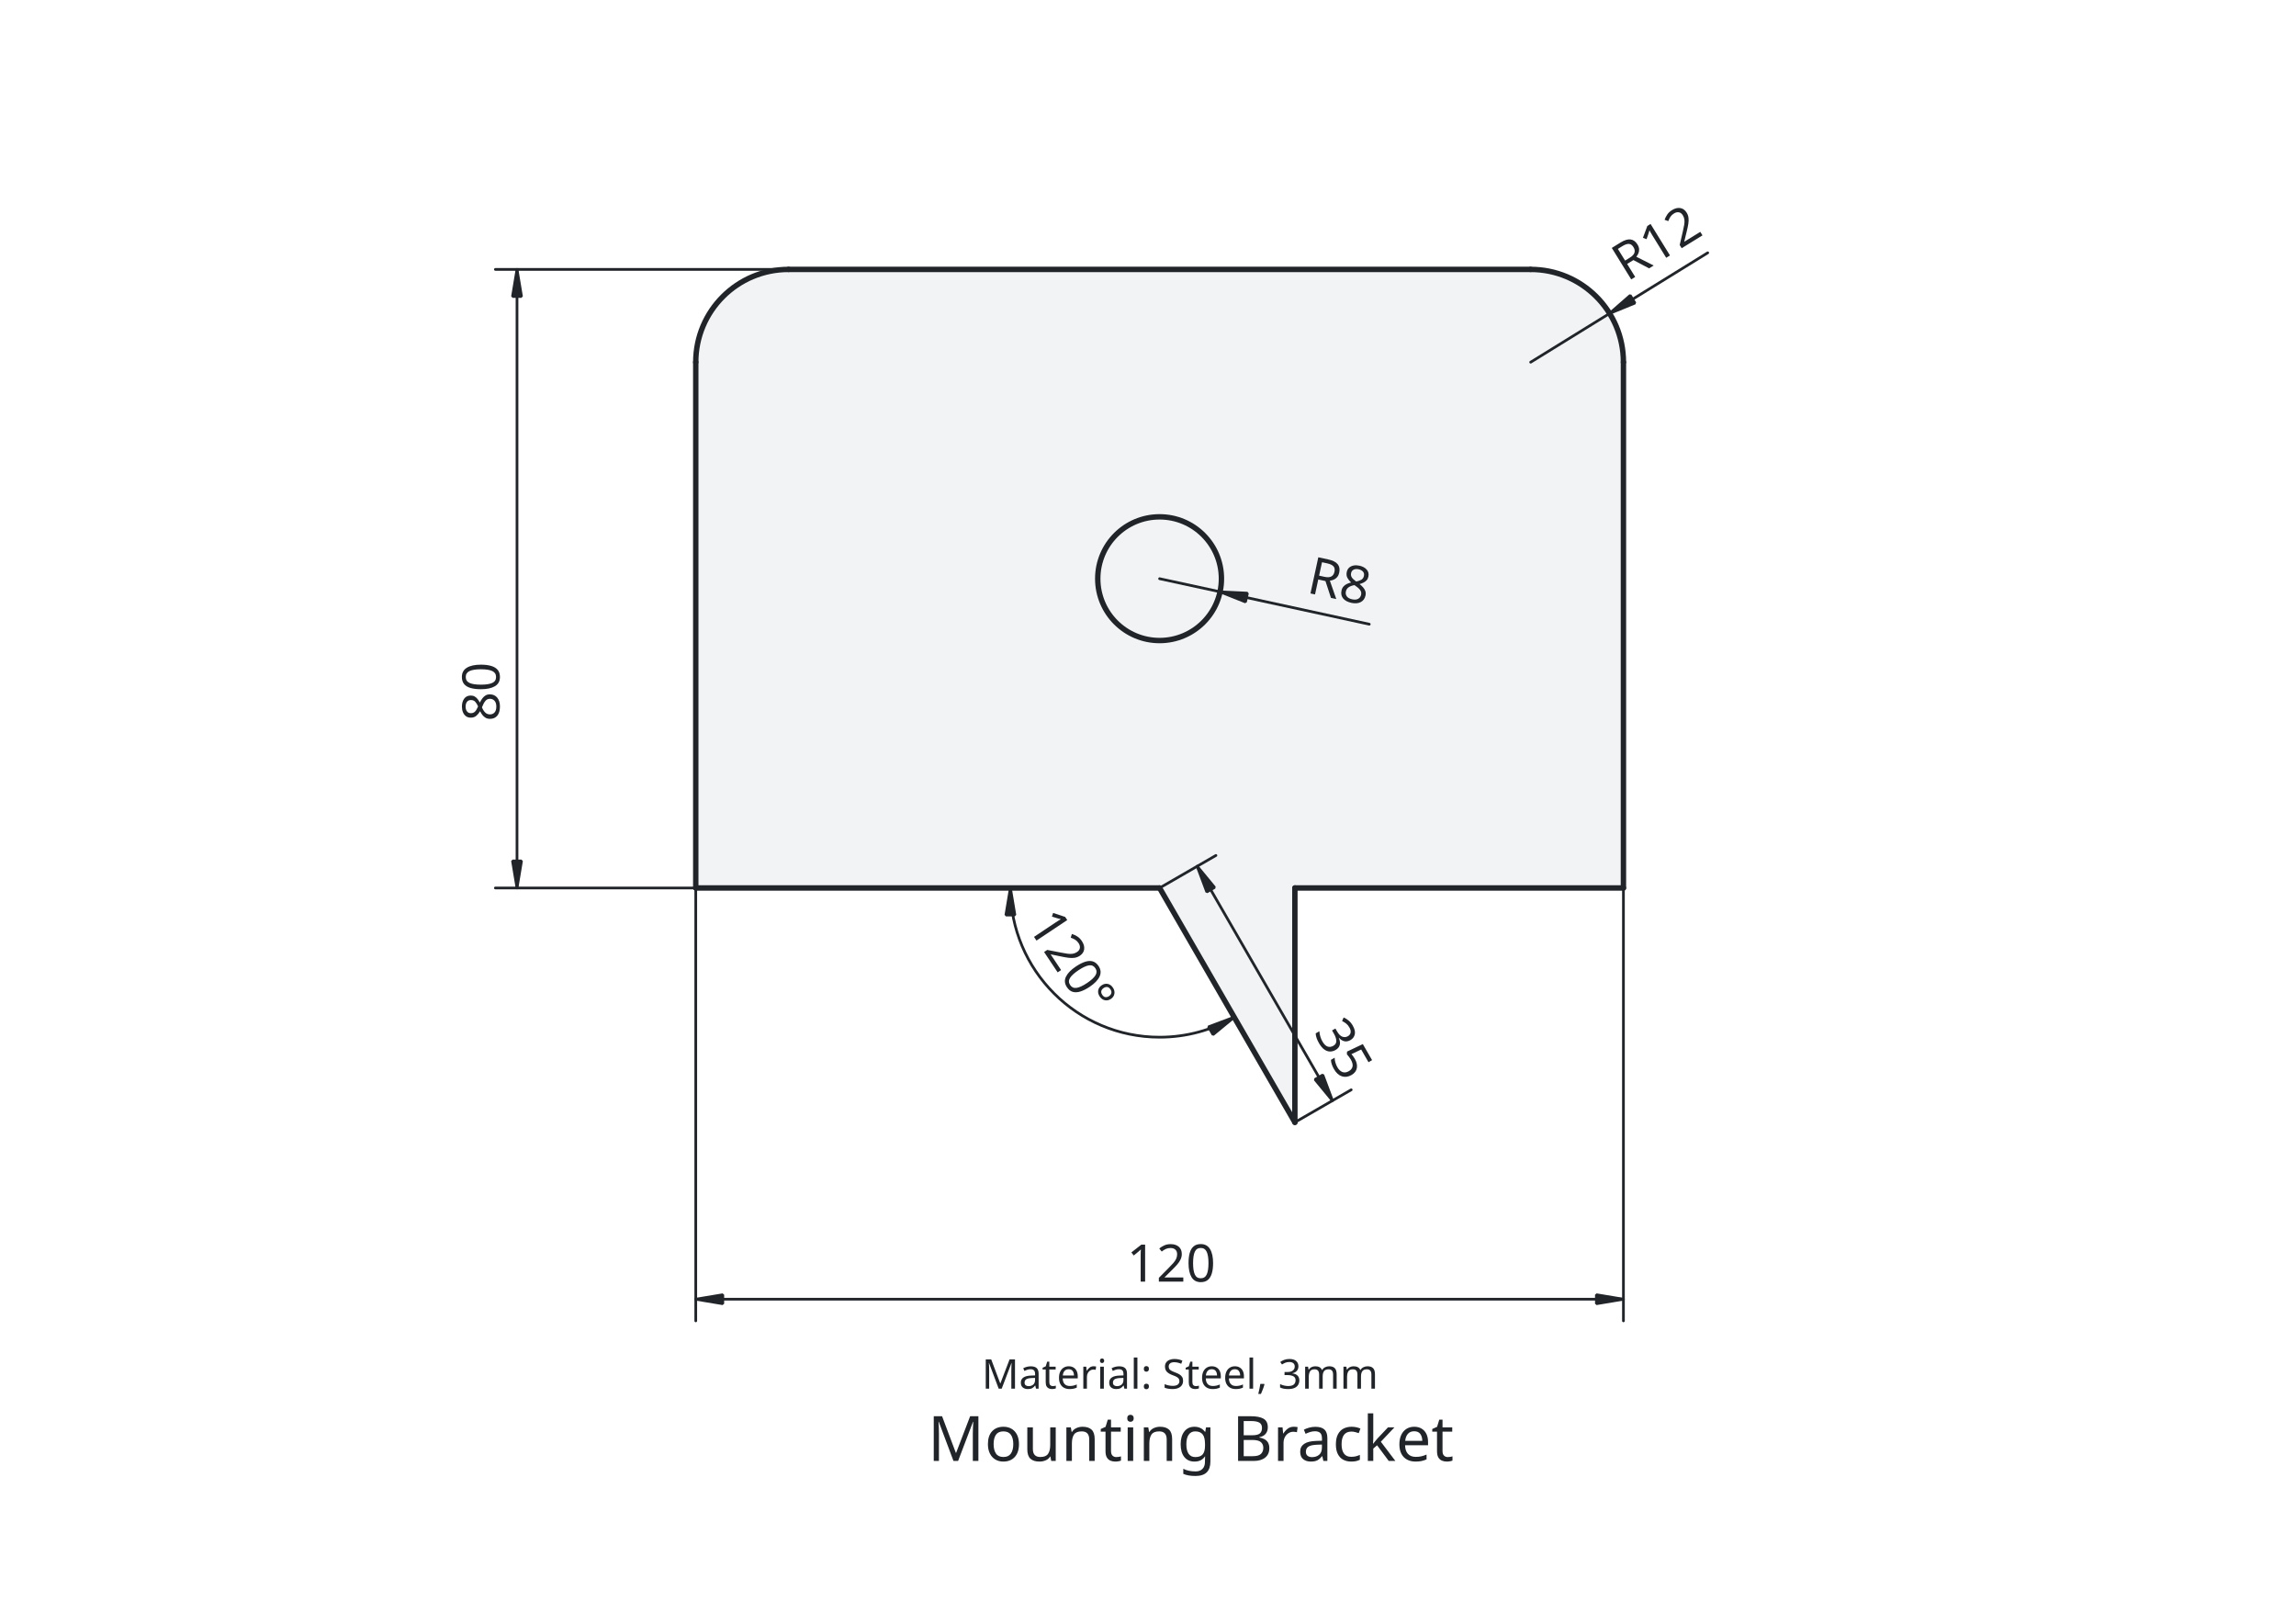
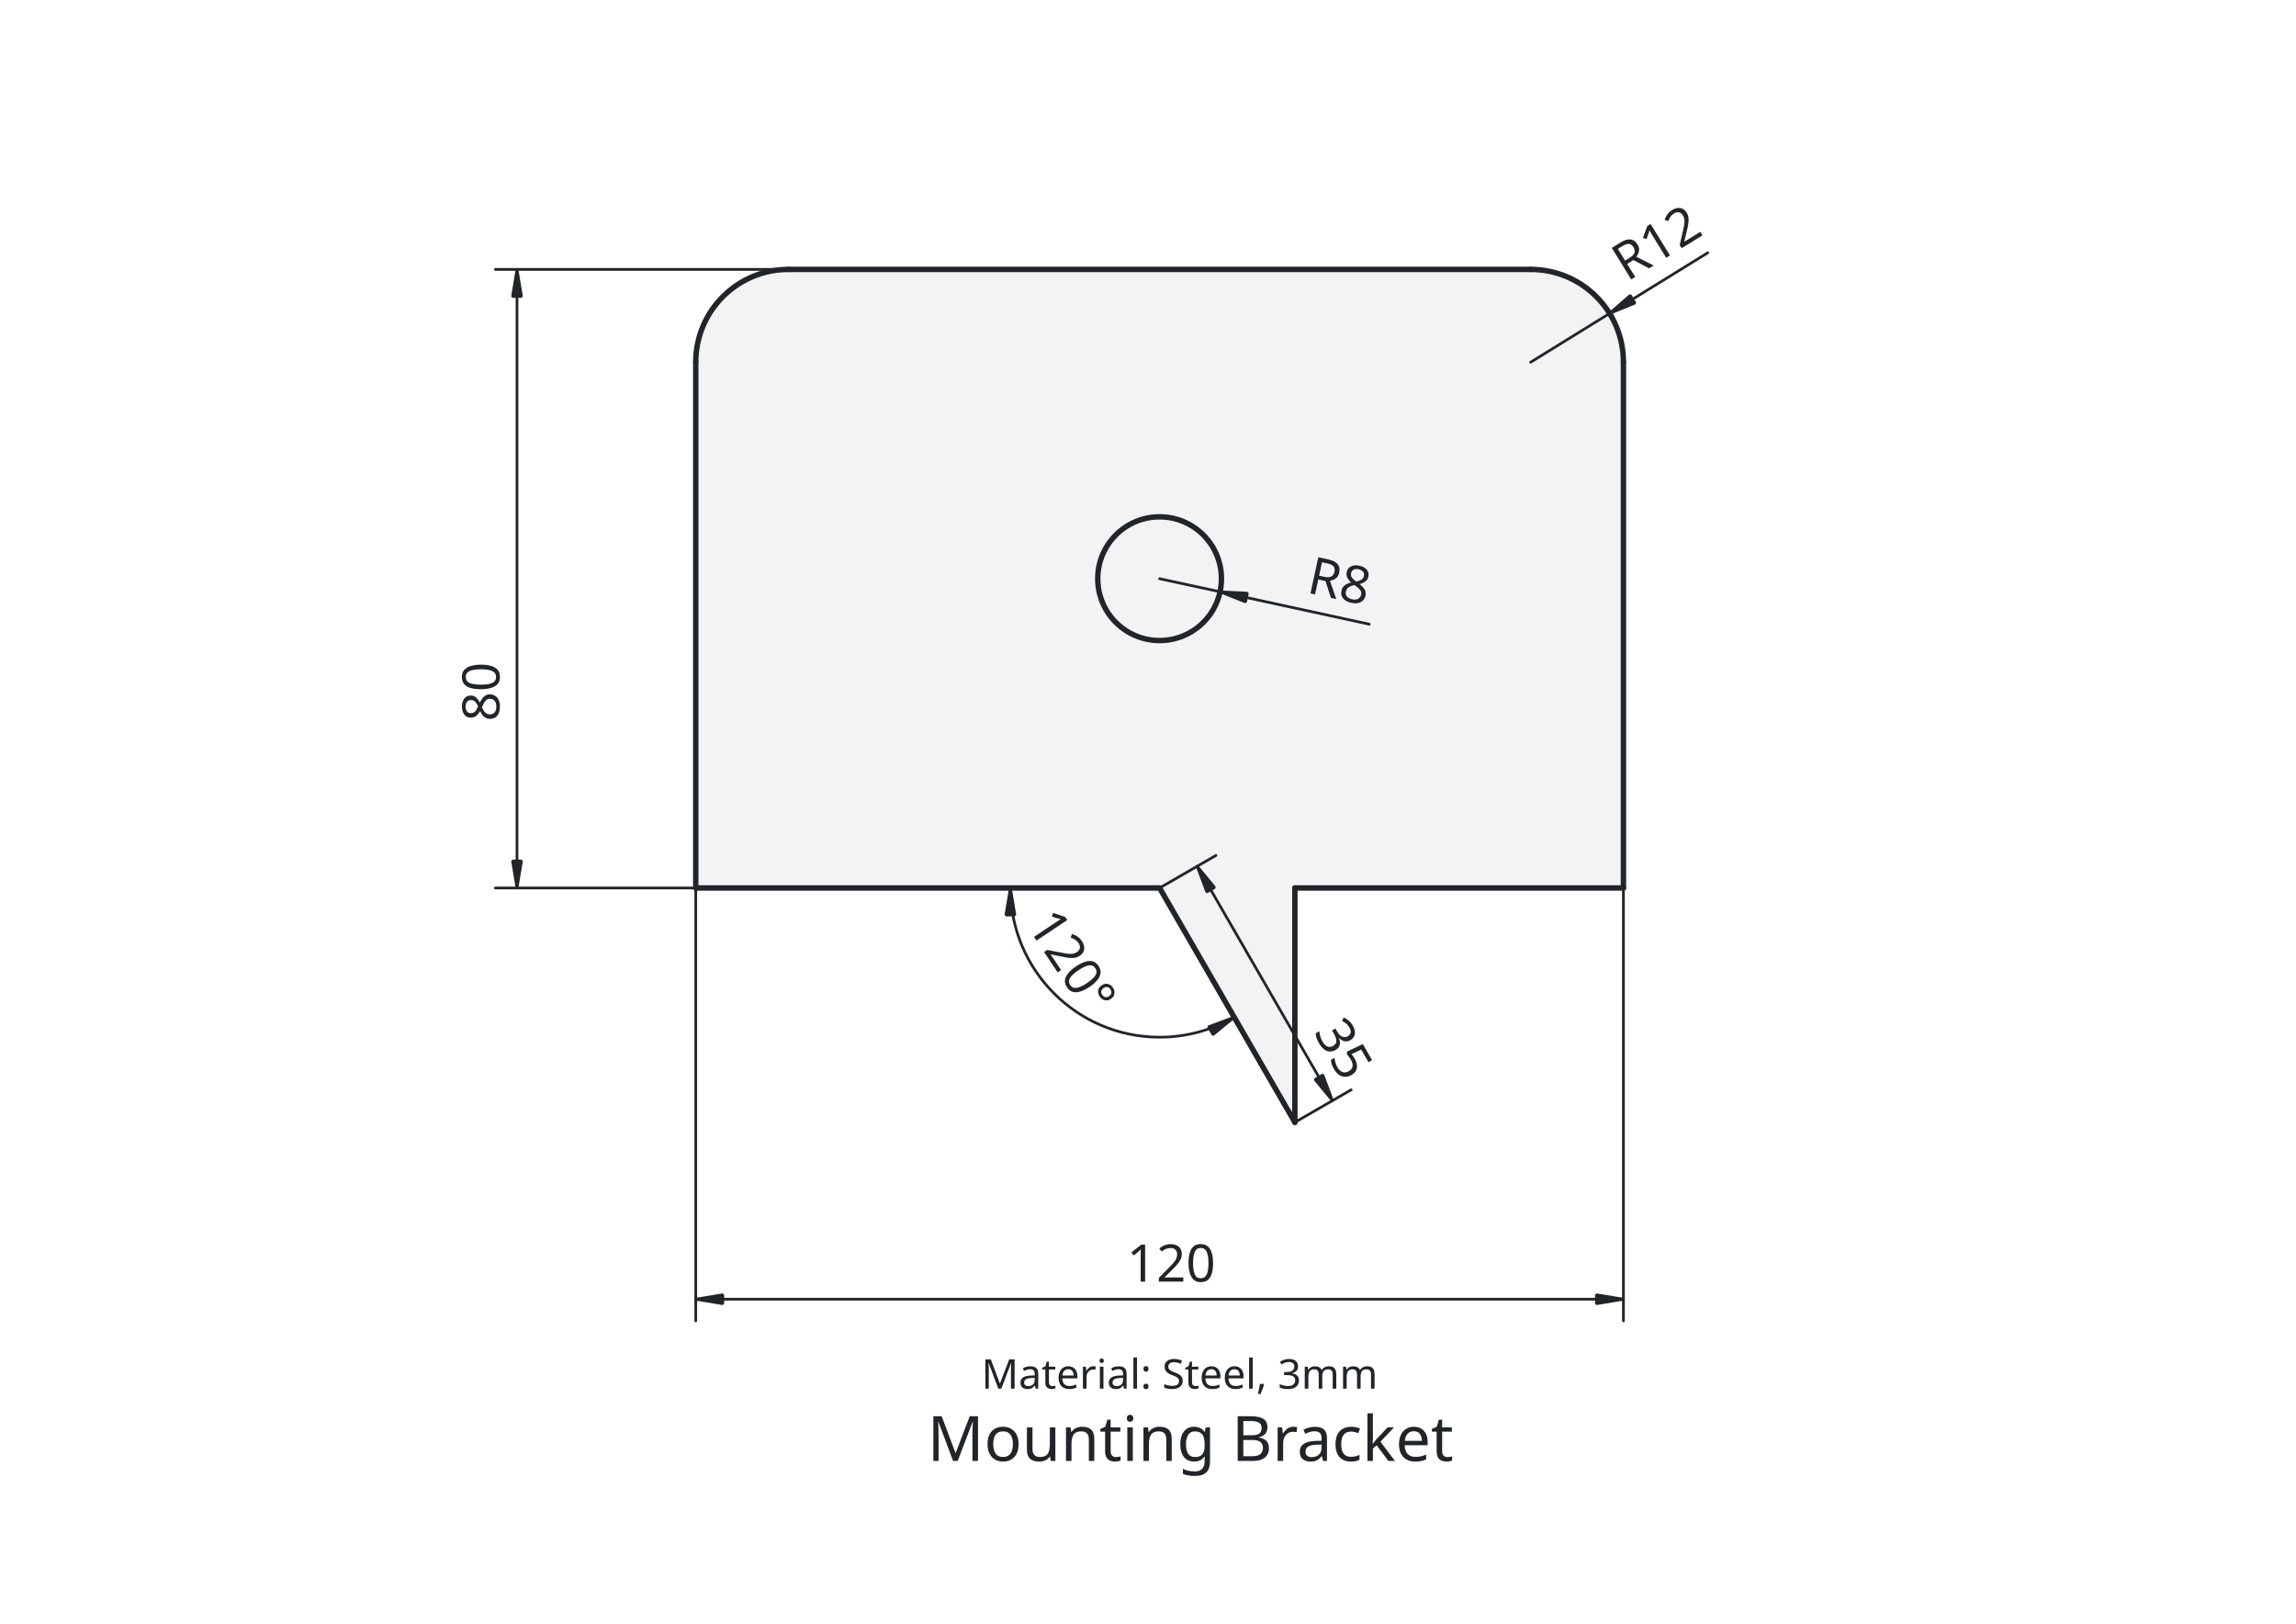
<svg xmlns="http://www.w3.org/2000/svg" baseProfile="tiny" height="210mm" version="1.2" viewBox="0 0 2970 2100" width="297mm">
  <defs />
  <g id="Page">
    <g id="A4_Landscape_blank.svg" style="stroke: none;" transform="scale(10, 10)">
   </g>
    <g fill="none" fill-rule="evenodd" id="DrawingContent" stroke="black" stroke-linecap="square" stroke-linejoin="bevel" stroke-width="1">
      <g fill="#f1f3f5" fill-opacity="1" font-family="Sans Serif" font-size="31.75" font-style="normal" font-weight="400" stroke="none" transform="matrix(1,0,0,1,1500,900)">
        <path d="M600,248.446 L600,-431.554 C600,-497.829 546.274,-551.554 480,-551.554 L-480,-551.554 C-546.274,-551.554 -600,-497.829 -600,-431.554 L-600,248.446 L0,248.446 L175,551.554 L175,248.446 L600,248.446" fill-rule="evenodd" vector-effect="non-scaling-stroke" />
      </g>
      <g fill="#f1f3f5" fill-opacity="1" font-family="Sans Serif" font-size="31.75" font-style="normal" font-weight="400" stroke="none" transform="matrix(1,0,0,1,1500,900)">
        <path d="M80,-151.554 C80,-107.372 44.183,-71.554 0,-71.554 C-44.183,-71.554 -80,-107.372 -80,-151.554 C-80,-195.737 -44.183,-231.554 0,-231.554 C44.183,-231.554 80,-195.737 80,-151.554 " fill-rule="evenodd" vector-effect="non-scaling-stroke" />
      </g>
      <g fill="none" font-family="Sans Serif" font-size="31.75" font-style="normal" font-weight="400" stroke="#212529" stroke-linecap="round" stroke-linejoin="bevel" stroke-opacity="1" stroke-width="7" transform="matrix(1,0,0,1,1500,900)">
        <path d="M-600,248.446 L0,248.446" fill-rule="evenodd" vector-effect="none" />
      </g>
      <g fill="none" font-family="Sans Serif" font-size="31.75" font-style="normal" font-weight="400" stroke="#212529" stroke-linecap="round" stroke-linejoin="bevel" stroke-opacity="1" stroke-width="7" transform="matrix(1,0,0,1,1500,900)">
        <path d="M-600,-431.554 L-600,248.446" fill-rule="evenodd" vector-effect="none" />
      </g>
      <g fill="none" font-family="Sans Serif" font-size="31.75" font-style="normal" font-weight="400" stroke="#212529" stroke-linecap="round" stroke-linejoin="bevel" stroke-opacity="1" stroke-width="7" transform="matrix(1,0,0,1,1500,900)">
        <path d="M0,248.446 L175,551.554" fill-rule="evenodd" vector-effect="none" />
      </g>
      <g fill="none" font-family="Sans Serif" font-size="31.75" font-style="normal" font-weight="400" stroke="#212529" stroke-linecap="round" stroke-linejoin="bevel" stroke-opacity="1" stroke-width="7" transform="matrix(1,0,0,1,1500,900)">
        <path d="M-480,-551.554 C-546.274,-551.554 -600,-497.829 -600,-431.554 " fill-rule="evenodd" vector-effect="none" />
      </g>
      <g fill="none" font-family="Sans Serif" font-size="31.75" font-style="normal" font-weight="400" stroke="#212529" stroke-linecap="round" stroke-linejoin="bevel" stroke-opacity="1" stroke-width="7" transform="matrix(1,0,0,1,1500,900)">
        <path d="M175,551.554 L175,248.446" fill-rule="evenodd" vector-effect="none" />
      </g>
      <g fill="none" font-family="Sans Serif" font-size="31.75" font-style="normal" font-weight="400" stroke="#212529" stroke-linecap="round" stroke-linejoin="bevel" stroke-opacity="1" stroke-width="7" transform="matrix(1,0,0,1,1500,900)">
        <path d="M480,-551.554 L-480,-551.554" fill-rule="evenodd" vector-effect="none" />
      </g>
      <g fill="none" font-family="Sans Serif" font-size="31.75" font-style="normal" font-weight="400" stroke="#212529" stroke-linecap="round" stroke-linejoin="bevel" stroke-opacity="1" stroke-width="7" transform="matrix(1,0,0,1,1500,900)">
        <path d="M175,248.446 L600,248.446" fill-rule="evenodd" vector-effect="none" />
      </g>
      <g fill="none" font-family="Sans Serif" font-size="31.75" font-style="normal" font-weight="400" stroke="#212529" stroke-linecap="round" stroke-linejoin="bevel" stroke-opacity="1" stroke-width="7" transform="matrix(1,0,0,1,1500,900)">
        <path d="M600,-431.554 C600,-497.829 546.274,-551.554 480,-551.554 " fill-rule="evenodd" vector-effect="none" />
      </g>
      <g fill="none" font-family="Sans Serif" font-size="31.75" font-style="normal" font-weight="400" stroke="#212529" stroke-linecap="round" stroke-linejoin="bevel" stroke-opacity="1" stroke-width="7" transform="matrix(1,0,0,1,1500,900)">
        <path d="M600,248.446 L600,-431.554" fill-rule="evenodd" vector-effect="none" />
      </g>
      <g fill="none" font-family="Sans Serif" font-size="31.75" font-style="normal" font-weight="400" stroke="#212529" stroke-linecap="round" stroke-linejoin="bevel" stroke-opacity="1" stroke-width="7" transform="matrix(1,0,0,1,1500,900)">
        <path d="M80,-151.554 C80,-107.372 44.183,-71.554 0,-71.554 C-44.183,-71.554 -80,-107.372 -80,-151.554 C-80,-195.737 -44.183,-231.554 0,-231.554 C44.183,-231.554 80,-195.737 80,-151.554 " fill-rule="evenodd" vector-effect="none" />
      </g>
      <g fill="none" font-family="Sans Serif" font-size="31.75" font-style="normal" font-weight="400" stroke="#212529" stroke-linecap="square" stroke-linejoin="bevel" stroke-opacity="1" stroke-width="1" transform="matrix(1,0,0,1,1453.5,1565.59)">
        <text fill="#212529" fill-opacity="1" font-family="osifont" font-size="67" font-style="normal" font-weight="400" stroke="none" x="4" xml:space="preserve" y="92">120</text>
      </g>
      <g fill="none" font-family="Sans Serif" font-size="31.75" font-style="normal" font-weight="400" stroke="#212529" stroke-linecap="round" stroke-linejoin="bevel" stroke-opacity="1" stroke-width="3.5" transform="matrix(1,0,0,1,1500,900)">
        <path d="M-600,780.336 L600,780.336 M600,-431.554 L600,808.336 M-600,-431.554 L-600,808.336" fill-rule="evenodd" vector-effect="none" />
      </g>
      <g fill="#212529" fill-opacity="1" font-family="Sans Serif" font-size="31.75" font-style="normal" font-weight="400" stroke="#212529" stroke-linecap="round" stroke-linejoin="bevel" stroke-opacity="1" stroke-width="3.5" transform="matrix(1,0,0,1,2100,1680.34)">
        <path d="M0,0 L-35,-5.833 L-35,5.833 L0,0" fill-rule="evenodd" vector-effect="none" />
      </g>
      <g fill="#212529" fill-opacity="1" font-family="Sans Serif" font-size="31.75" font-style="normal" font-weight="400" stroke="#212529" stroke-linecap="round" stroke-linejoin="bevel" stroke-opacity="1" stroke-width="3.5" transform="matrix(1,0,0,1,900,1680.34)">
        <path d="M0,0 L35,5.833 L35,-5.833 L0,0" fill-rule="evenodd" vector-effect="none" />
      </g>
      <g fill="none" font-family="Sans Serif" font-size="31.75" font-style="normal" font-weight="400" stroke="#212529" stroke-linecap="square" stroke-linejoin="bevel" stroke-opacity="1" stroke-width="1" transform="matrix(0,-1,1,0,554.031,937)">
        <text fill="#212529" fill-opacity="1" font-family="osifont" font-size="67" font-style="normal" font-weight="400" stroke="none" x="4" xml:space="preserve" y="92">80</text>
      </g>
      <g fill="none" font-family="Sans Serif" font-size="31.75" font-style="normal" font-weight="400" stroke="#212529" stroke-linecap="round" stroke-linejoin="bevel" stroke-opacity="1" stroke-width="3.5" transform="matrix(1,0,0,1,1500,900)">
        <path d="M-831.219,248.446 L-831.219,-551.554 M0,-551.554 L-859.219,-551.554 M0,248.446 L-859.219,248.446" fill-rule="evenodd" vector-effect="none" />
      </g>
      <g fill="#212529" fill-opacity="1" font-family="Sans Serif" font-size="31.75" font-style="normal" font-weight="400" stroke="#212529" stroke-linecap="round" stroke-linejoin="bevel" stroke-opacity="1" stroke-width="3.5" transform="matrix(1,0,0,1,668.781,348.446)">
        <path d="M0,0 L-5.833,35 L5.833,35 L0,0" fill-rule="evenodd" vector-effect="none" />
      </g>
      <g fill="#212529" fill-opacity="1" font-family="Sans Serif" font-size="31.75" font-style="normal" font-weight="400" stroke="#212529" stroke-linecap="round" stroke-linejoin="bevel" stroke-opacity="1" stroke-width="3.5" transform="matrix(1,0,0,1,668.781,1148.45)">
        <path d="M0,0 L5.833,-35 L-5.833,-35 L0,0" fill-rule="evenodd" vector-effect="none" />
      </g>
      <g fill="none" font-family="Sans Serif" font-size="31.75" font-style="normal" font-weight="400" stroke="#212529" stroke-linecap="square" stroke-linejoin="bevel" stroke-opacity="1" stroke-width="1" transform="matrix(0.850761,-0.525553,0.525553,0.850761,2052.79,288.6)">
        <text fill="#212529" fill-opacity="1" font-family="osifont" font-size="67" font-style="normal" font-weight="400" stroke="none" x="4" xml:space="preserve" y="92">R12</text>
      </g>
      <g fill="none" font-family="Sans Serif" font-size="31.75" font-style="normal" font-weight="400" stroke="#212529" stroke-linecap="round" stroke-linejoin="bevel" stroke-opacity="1" stroke-width="3.5" transform="matrix(1,0,0,1,1500,900)">
        <path d="M480,-431.554 L709.022,-573.032" fill-rule="evenodd" vector-effect="none" />
      </g>
      <g fill="#212529" fill-opacity="1" font-family="Sans Serif" font-size="31.75" font-style="normal" font-weight="400" stroke="#212529" stroke-linecap="round" stroke-linejoin="bevel" stroke-opacity="1" stroke-width="3.5" transform="matrix(1,0,0,1,2082.09,405.379)">
        <path d="M0,0 L32.842,-13.432 L26.711,-23.357 L0,0" fill-rule="evenodd" vector-effect="none" />
      </g>
      <g fill="none" font-family="Sans Serif" font-size="31.75" font-style="normal" font-weight="400" stroke="#212529" stroke-linecap="square" stroke-linejoin="bevel" stroke-opacity="1" stroke-width="1" transform="matrix(0.97725,0.212092,-0.212092,0.97725,1704.41,675.388)">
        <text fill="#212529" fill-opacity="1" font-family="osifont" font-size="67" font-style="normal" font-weight="400" stroke="none" x="4" xml:space="preserve" y="92">R8</text>
      </g>
      <g fill="none" font-family="Sans Serif" font-size="31.75" font-style="normal" font-weight="400" stroke="#212529" stroke-linecap="round" stroke-linejoin="bevel" stroke-opacity="1" stroke-width="3.5" transform="matrix(1,0,0,1,1500,900)">
        <path d="M0,-151.554 L271.204,-92.695" fill-rule="evenodd" vector-effect="none" />
      </g>
      <g fill="#212529" fill-opacity="1" font-family="Sans Serif" font-size="31.75" font-style="normal" font-weight="400" stroke="#212529" stroke-linecap="round" stroke-linejoin="bevel" stroke-opacity="1" stroke-width="3.5" transform="matrix(1,0,0,1,1578.18,765.413)">
        <path d="M0,0 L32.967,13.124 L35.441,1.723 L0,0" fill-rule="evenodd" vector-effect="none" />
      </g>
      <g fill="none" font-family="Sans Serif" font-size="31.75" font-style="normal" font-weight="400" stroke="#212529" stroke-linecap="square" stroke-linejoin="bevel" stroke-opacity="1" stroke-width="1" transform="matrix(0.5,0.866025,-0.866025,0.5,1776.38,1285.41)">
        <text fill="#212529" fill-opacity="1" font-family="osifont" font-size="67" font-style="normal" font-weight="400" stroke="none" x="4" xml:space="preserve" y="92">35</text>
      </g>
      <g fill="none" font-family="Sans Serif" font-size="31.75" font-style="normal" font-weight="400" stroke="#212529" stroke-linecap="round" stroke-linejoin="bevel" stroke-opacity="1" stroke-width="3.5" transform="matrix(1,0,0,1,1500,900)">
        <path d="M223.604,523.493 L48.604,220.384 M0,248.446 L72.852,206.384 M175,551.554 L247.852,509.493" fill-rule="evenodd" vector-effect="none" />
      </g>
      <g fill="#212529" fill-opacity="1" font-family="Sans Serif" font-size="31.75" font-style="normal" font-weight="400" stroke="#212529" stroke-linecap="round" stroke-linejoin="bevel" stroke-opacity="1" stroke-width="3.5" transform="matrix(1,0,0,1,1548.6,1120.38)">
        <path d="M0,0 L12.448,33.228 L22.552,27.394 L0,0" fill-rule="evenodd" vector-effect="none" />
      </g>
      <g fill="#212529" fill-opacity="1" font-family="Sans Serif" font-size="31.75" font-style="normal" font-weight="400" stroke="#212529" stroke-linecap="round" stroke-linejoin="bevel" stroke-opacity="1" stroke-width="3.5" transform="matrix(1,0,0,1,1723.6,1423.49)">
        <path d="M0,0 L-12.448,-33.228 L-22.552,-27.394 L0,0" fill-rule="evenodd" vector-effect="none" />
      </g>
      <g fill="none" font-family="Sans Serif" font-size="31.75" font-style="normal" font-weight="400" stroke="#212529" stroke-linecap="square" stroke-linejoin="bevel" stroke-opacity="1" stroke-width="1" transform="matrix(0.5547,0.83205,-0.83205,0.5547,1401.88,1142.35)">
        <text fill="#212529" fill-opacity="1" font-family="osifont" font-size="67" font-style="normal" font-weight="400" stroke="none" x="4" xml:space="preserve" y="92">120°</text>
      </g>
      <g fill="none" font-family="Sans Serif" font-size="31.75" font-style="normal" font-weight="400" stroke="#212529" stroke-linecap="round" stroke-linejoin="bevel" stroke-opacity="1" stroke-width="3.5" transform="matrix(1,0,0,1,1500,900)">
        <path d="M-193.003,248.446 C-193.003,355.038 -106.593,441.449 -2.84217e-14,441.449 C35.168,441.449 68.14,432.043 96.535,415.609 M175,551.554 L82.502,391.343 M-600,248.446 L-165.003,248.446" fill-rule="evenodd" vector-effect="none" />
      </g>
      <g fill="#212529" fill-opacity="1" font-family="Sans Serif" font-size="31.75" font-style="normal" font-weight="400" stroke="#212529" stroke-linecap="round" stroke-linejoin="bevel" stroke-opacity="1" stroke-width="3.5" transform="matrix(1,0,0,1,1596.5,1315.59)">
        <path d="M0,0 L-33.228,12.448 L-27.394,22.552 L0,0" fill-rule="evenodd" vector-effect="none" />
      </g>
      <g fill="#212529" fill-opacity="1" font-family="Sans Serif" font-size="31.75" font-style="normal" font-weight="400" stroke="#212529" stroke-linecap="round" stroke-linejoin="bevel" stroke-opacity="1" stroke-width="3.5" transform="matrix(1,0,0,1,1307,1148.45)">
        <path d="M0,0 L-5.833,35 L5.833,35 L0,0" fill-rule="evenodd" vector-effect="none" />
      </g>
-       <g fill="none" font-family="Sans Serif" font-size="31.75" font-style="normal" font-weight="400" stroke="#212529" stroke-linecap="square" stroke-linejoin="bevel" stroke-opacity="1" stroke-width="1" transform="matrix(1,0,0,1,1196,1778.5)">
+       <g fill="none" font-family="Sans Serif" font-size="31.75" font-style="normal" font-weight="400" stroke="#212529" stroke-linecap="square" stroke-linejoin="bevel" stroke-opacity="1" stroke-width="1" transform="matrix(1,0,0,1,1195.5,1778.5)">
        <text fill="#212529" fill-opacity="1" font-family="osifont" font-size="81" font-style="normal" font-weight="400" stroke="none" x="4" xml:space="preserve" y="111">Mounting Bracket</text>
      </g>
-       <g fill="none" font-family="Sans Serif" font-size="31.75" font-style="normal" font-weight="400" stroke="#000000" stroke-linecap="square" stroke-linejoin="bevel" stroke-opacity="1" stroke-width="1" transform="matrix(1,0,0,1,1196,1778.5)">
+       <g fill="none" font-family="Sans Serif" font-size="31.75" font-style="normal" font-weight="400" stroke="#000000" stroke-linecap="square" stroke-linejoin="bevel" stroke-opacity="1" stroke-width="1" transform="matrix(1,0,0,1,1195.5,1778.5)">
        <text fill="#000000" fill-opacity="1" font-family="Sans Serif" font-size="31.75" font-style="normal" font-weight="400" stroke="none" x="600" xml:space="preserve" y="111" />
      </g>
-       <g fill="none" font-family="Sans Serif" font-size="31.75" font-style="normal" font-weight="400" stroke="#212529" stroke-linecap="square" stroke-linejoin="bevel" stroke-opacity="1" stroke-width="1" transform="matrix(1,0,0,1,1266,1722)">
+       <g fill="none" font-family="Sans Serif" font-size="31.75" font-style="normal" font-weight="400" stroke="#212529" stroke-linecap="square" stroke-linejoin="bevel" stroke-opacity="1" stroke-width="1" transform="matrix(1,0,0,1,1265.5,1722)">
        <text fill="#212529" fill-opacity="1" font-family="osifont" font-size="53" font-style="normal" font-weight="400" stroke="none" x="4" xml:space="preserve" y="74">Material: Steel, 3mm</text>
      </g>
-       <g fill="none" font-family="Sans Serif" font-size="31.75" font-style="normal" font-weight="400" stroke="#000000" stroke-linecap="square" stroke-linejoin="bevel" stroke-opacity="1" stroke-width="1" transform="matrix(1,0,0,1,1266,1722)">
+       <g fill="none" font-family="Sans Serif" font-size="31.75" font-style="normal" font-weight="400" stroke="#000000" stroke-linecap="square" stroke-linejoin="bevel" stroke-opacity="1" stroke-width="1" transform="matrix(1,0,0,1,1265.5,1722)">
        <text fill="#000000" fill-opacity="1" font-family="Sans Serif" font-size="31.75" font-style="normal" font-weight="400" stroke="none" x="460" xml:space="preserve" y="74" />
      </g>
    </g>
  </g>
</svg>
